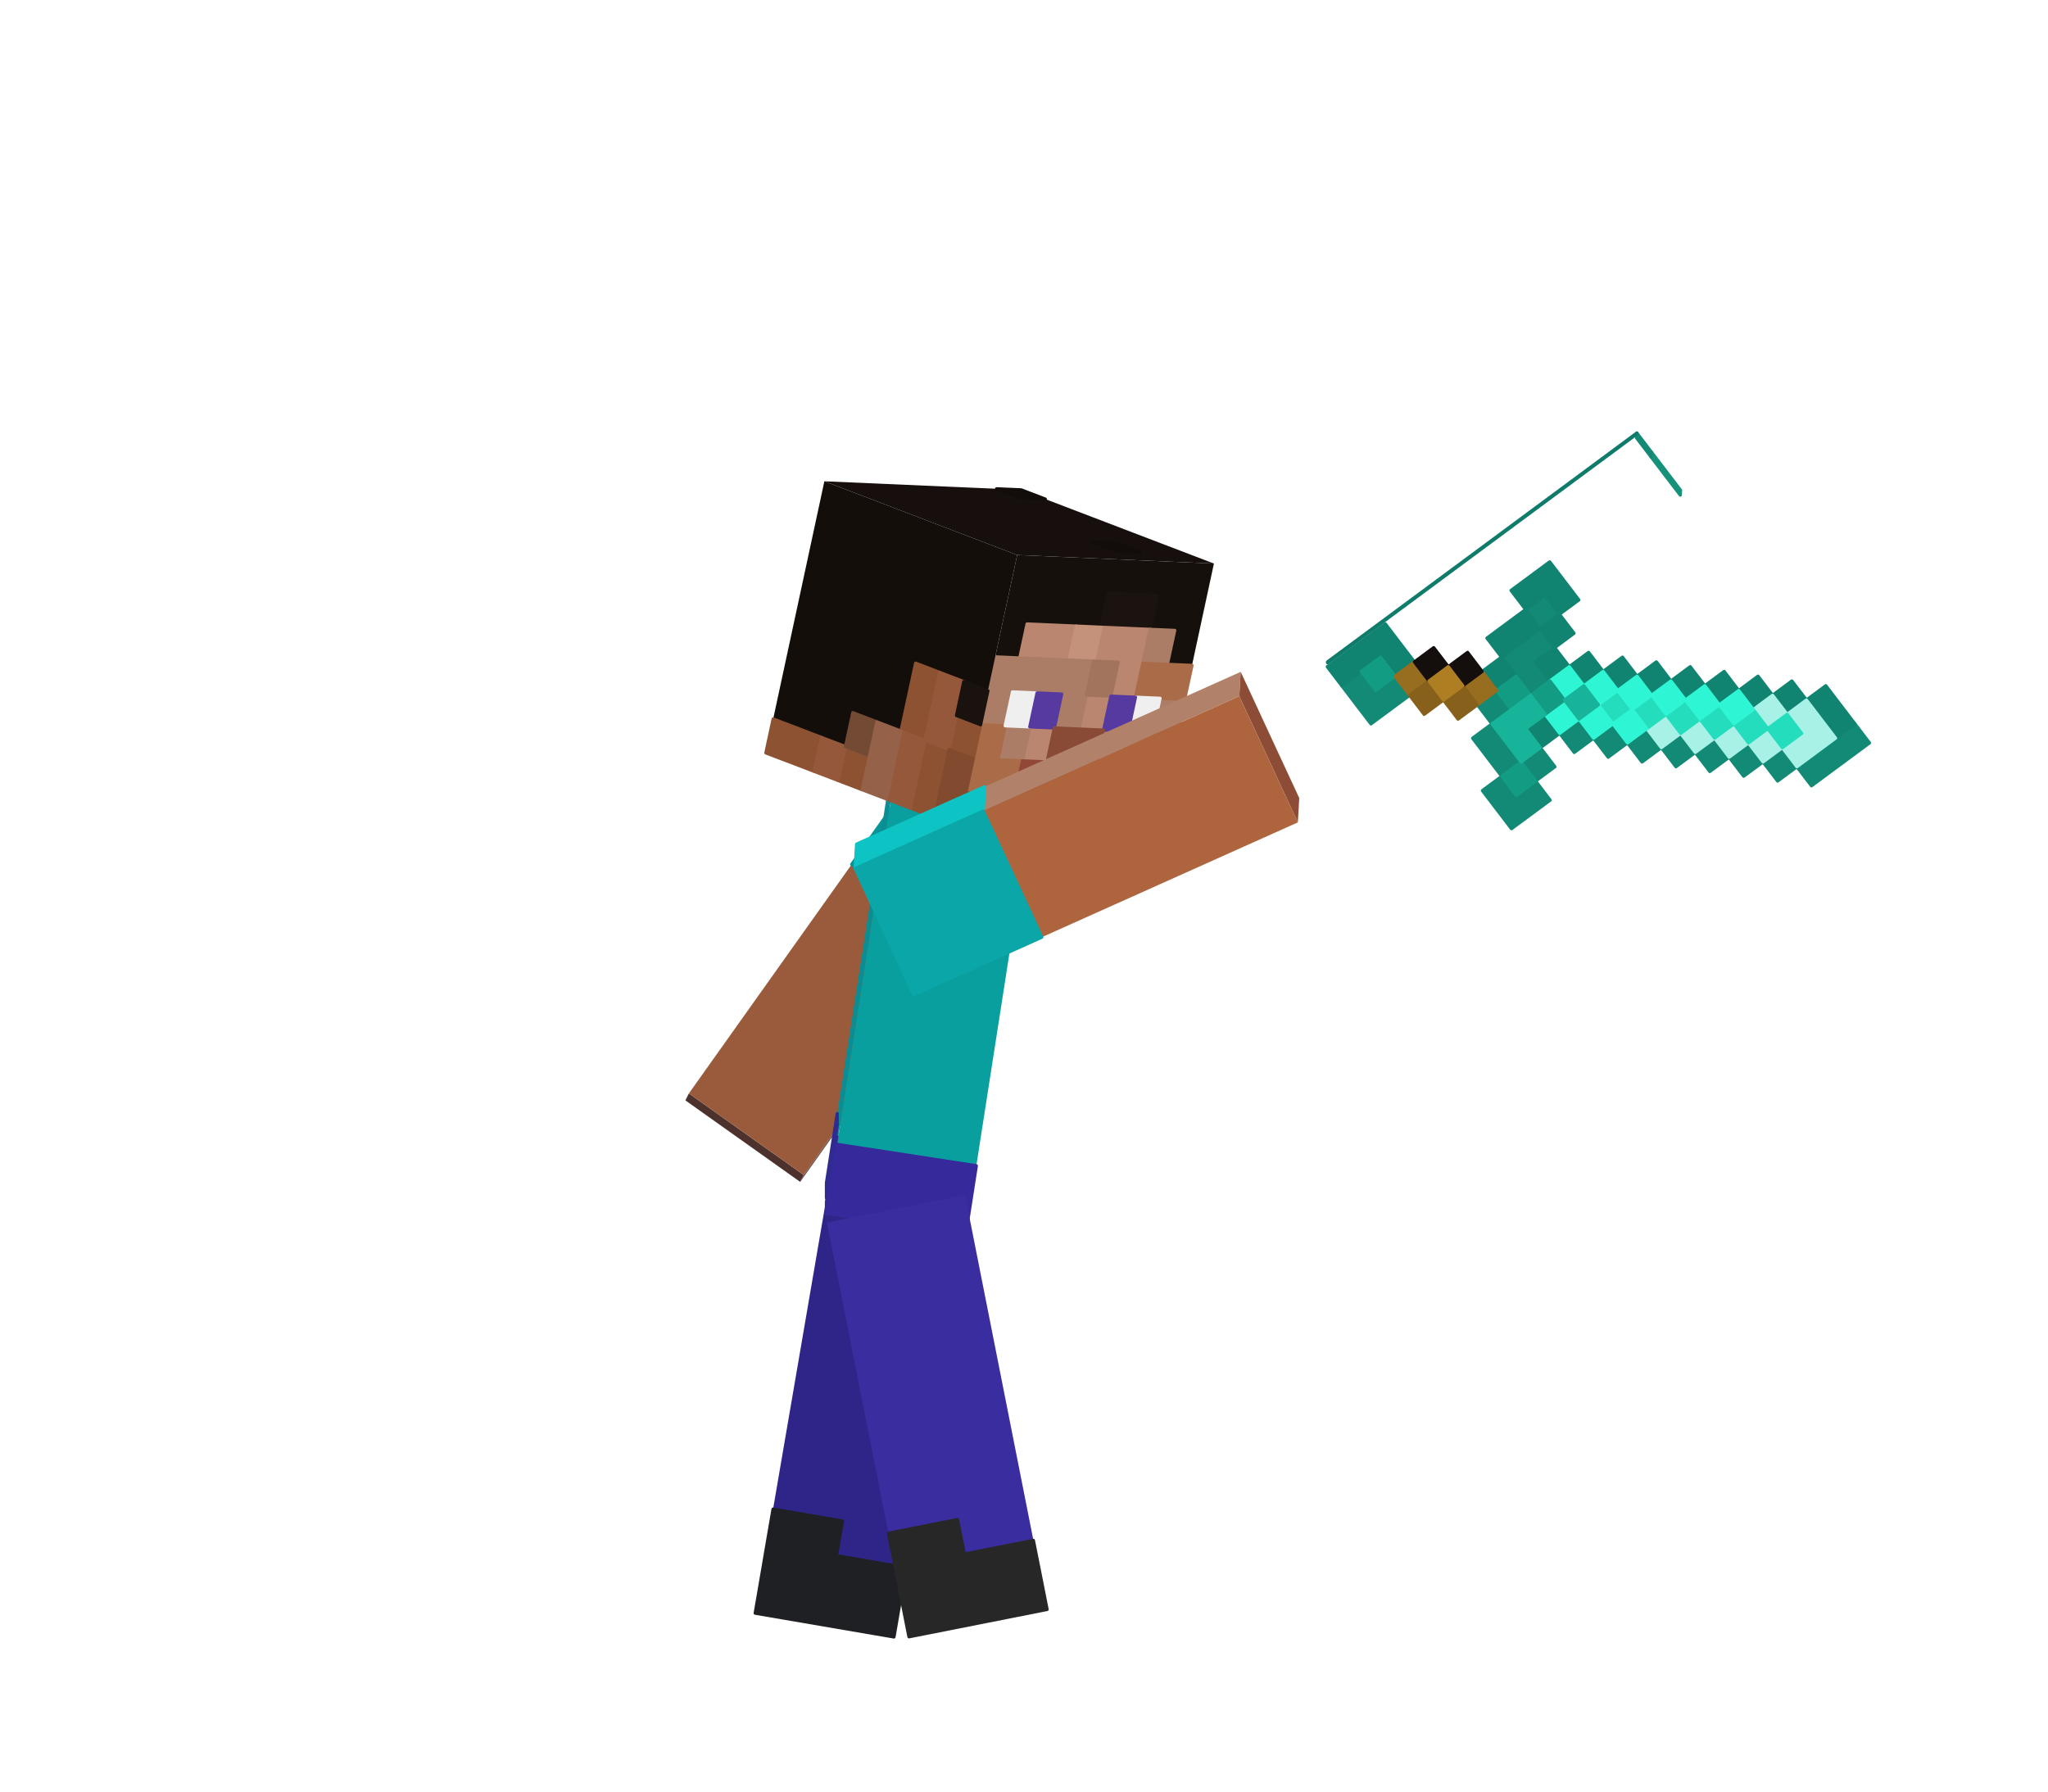
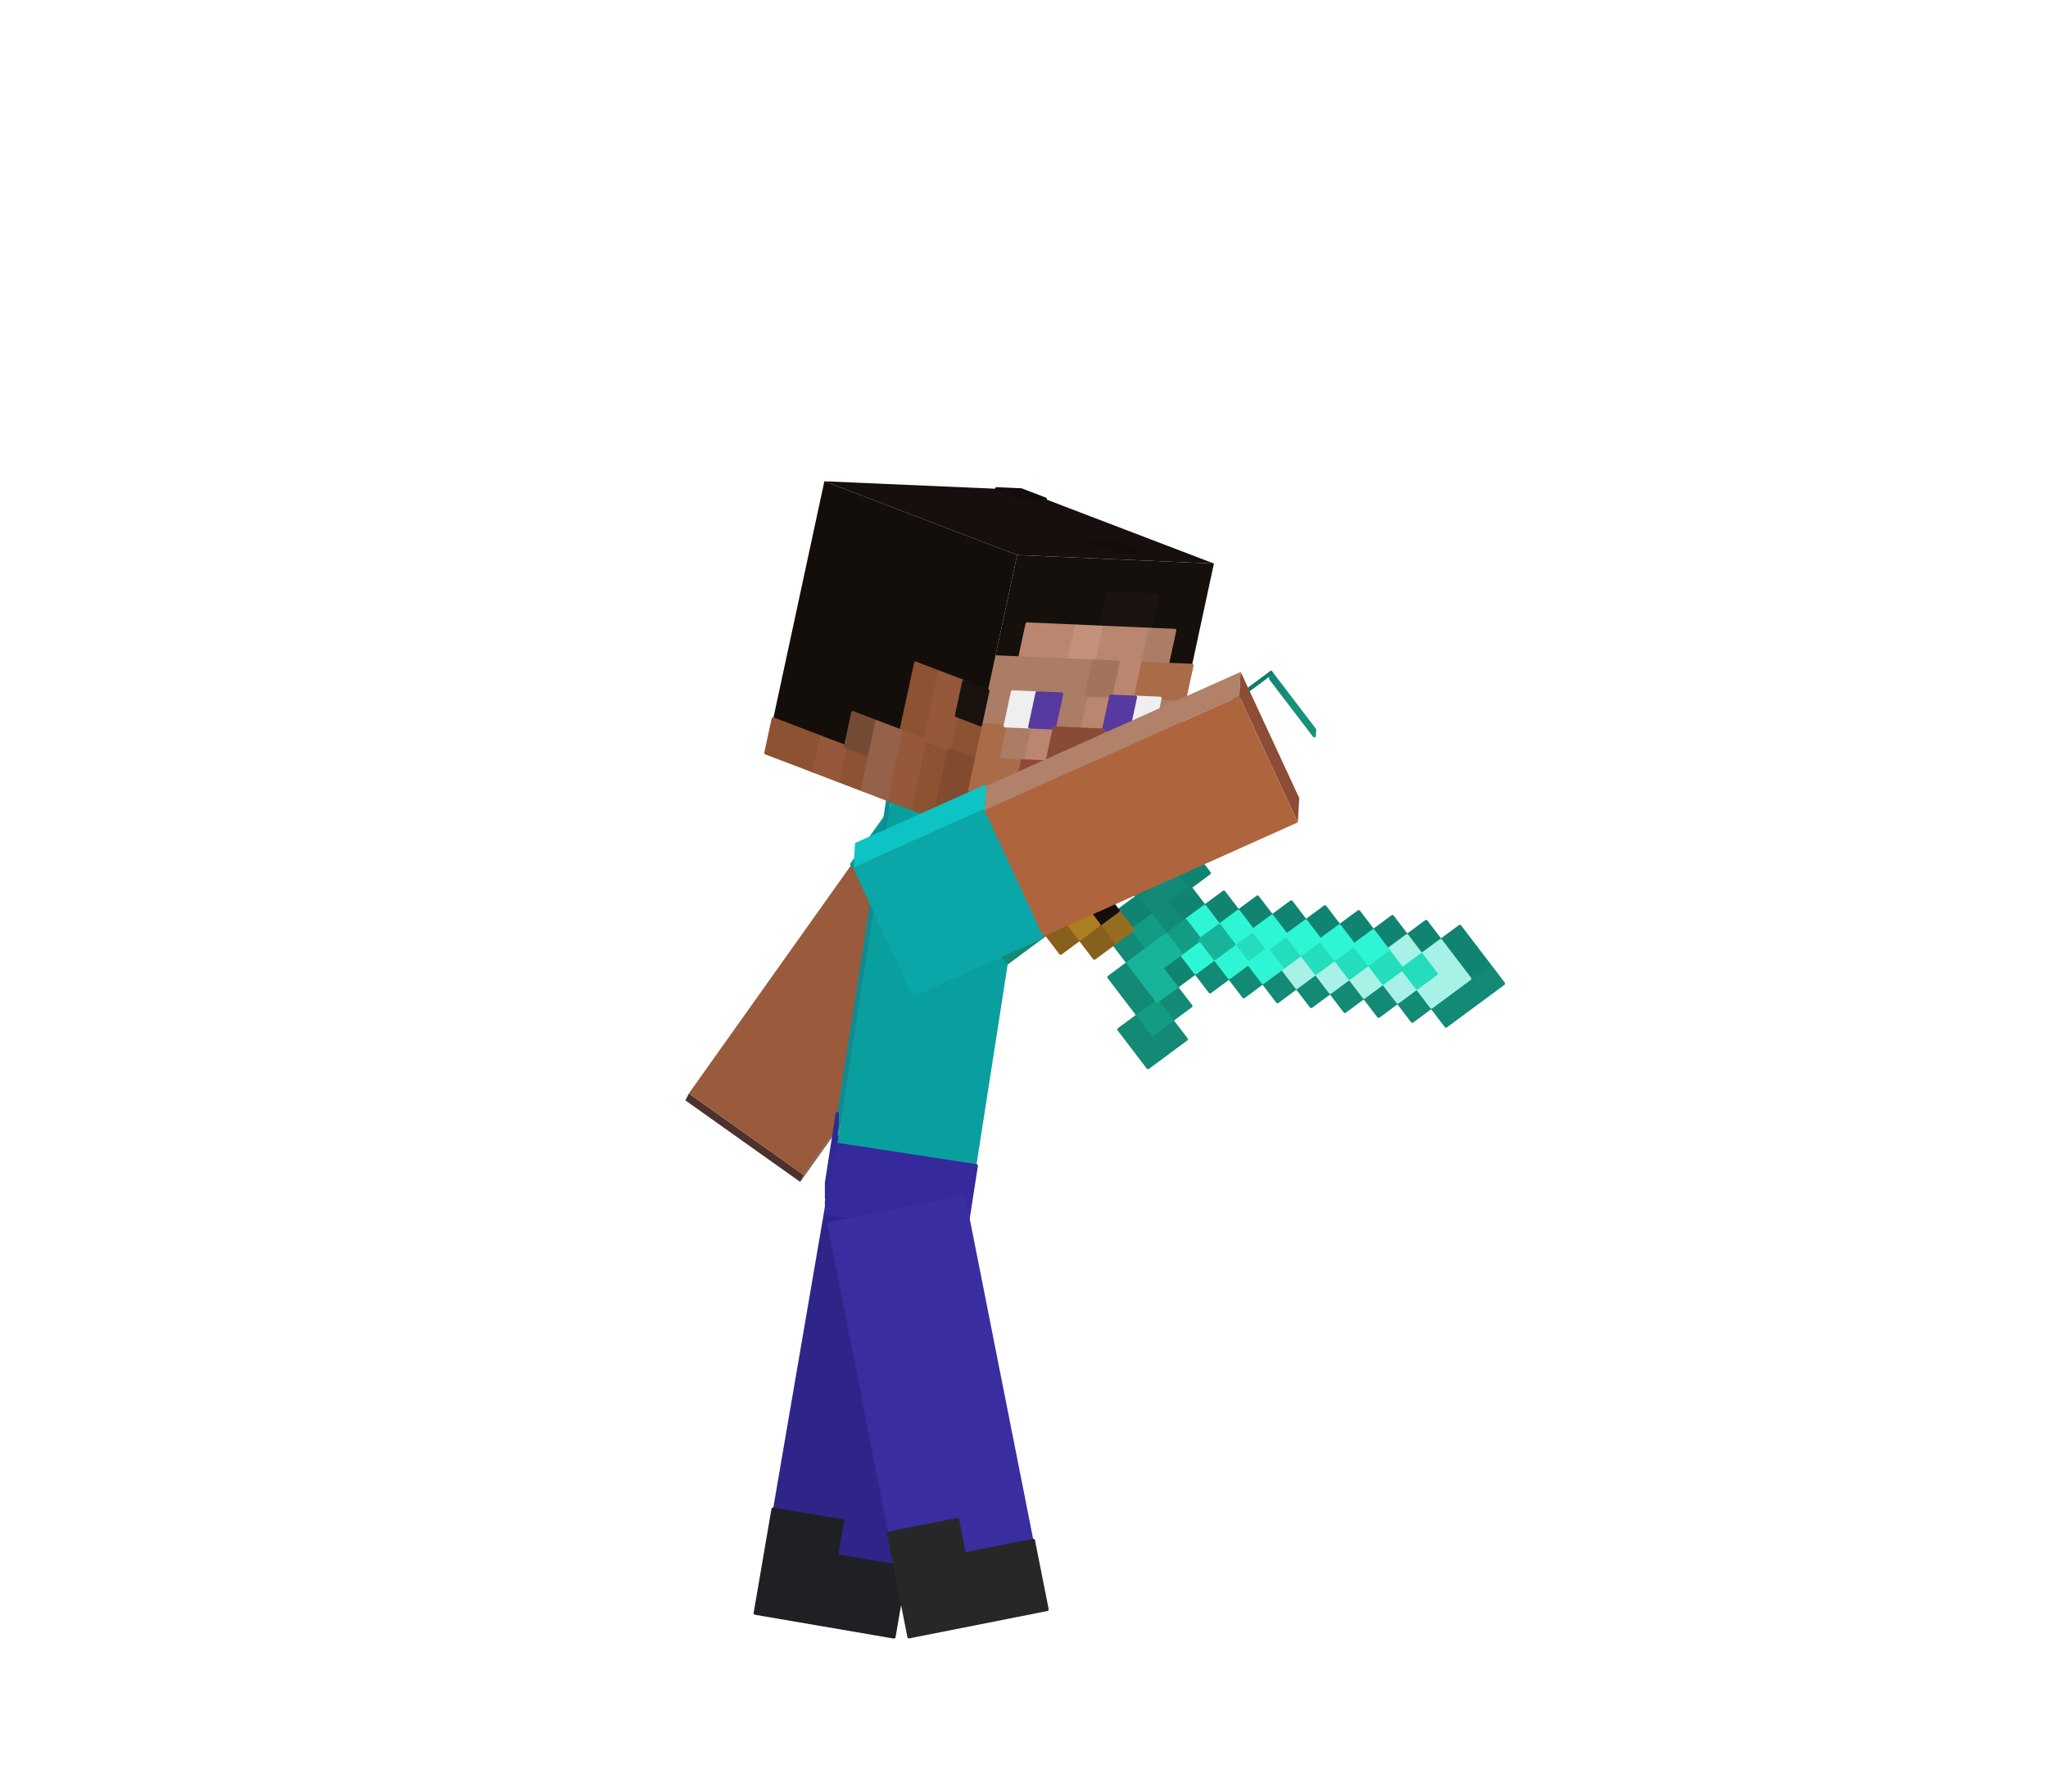
<svg xmlns="http://www.w3.org/2000/svg" viewBox="0 0 384 336" width="384" height="336" role="img" aria-labelledby="swing-4-title">
  <g id="steve">
    <g id="arm-left" aria-label="Left arm">
      <g class="face" data-face="front">
        <path fill="#69524d" d="M196.5 155.89L195.85 157.19L150.04 221.66L150.69 220.36Z" />
        <path fill="#0c7780" stroke="#0c7780" stroke-width=".6" stroke-linejoin="round" d="M196.5 155.89L195.85 157.19L192.04 162.57L192.68 161.27ZM192.68 161.27L192.04 162.57L188.22 167.94L188.86 166.64ZM188.86 166.64L188.22 167.94L184.4 173.31L185.05 172.01ZM185.05 172.01L184.4 173.31L180.58 178.68L181.23 177.38Z" />
      </g>
      <g class="face" data-face="bottom">
        <path fill="#4d312d" d="M150.69 220.36L150.04 221.66L128.51 206.37L129.16 205.07Z" />
      </g>
      <g class="face" data-face="nx">
        <path fill="#995b3b" d="M174.97 140.61L196.5 155.89L150.69 220.36L129.16 205.07Z" />
        <path fill="#0b9497" stroke="#0b9497" stroke-width=".6" stroke-linejoin="round" d="M174.97 140.61L196.5 155.89L192.68 161.27L171.16 145.98ZM171.16 145.98L192.68 161.27L188.86 166.64L167.34 151.35ZM167.34 151.35L188.86 166.64L185.05 172.01L163.52 156.73ZM163.52 156.73L185.05 172.01L181.23 177.38L159.7 162.1Z" />
      </g>
    </g>
    <g id="leg-left" aria-label="Left leg">
      <g class="face" data-face="nx">
        <path fill="#2f2589" d="M154.99 224.48L181.01 228.94L167.62 307L141.6 302.54Z" />
        <path fill="#1f2023" stroke="#1f2023" stroke-width=".6" stroke-linejoin="round" d="M144.95 283.02L157.96 285.26L156.84 291.76L143.83 289.53ZM143.83 289.53L169.85 293.99L168.74 300.5L142.72 296.03ZM142.72 296.03L168.74 300.5L167.62 307L141.6 302.54Z" />
      </g>
    </g>
    <g id="torso" aria-label="Torso">
      <g class="face" data-face="back">
        <path fill="#0c8d93" d="M167.08 144.02L167.08 149.79L154.96 227.58L154.96 221.82Z" />
        <path fill="#312a91" stroke="#312a91" stroke-width=".6" stroke-linejoin="round" d="M156.98 208.85L156.98 211.02L155.97 217.5L155.97 215.34ZM156.98 213.18L156.98 214.62L155.97 221.1L155.97 219.66ZM155.97 215.34L155.97 218.22L154.96 224.7L154.96 221.82ZM155.97 218.94L155.97 221.1L154.96 227.58L154.96 225.42Z" />
      </g>
      <g class="face" data-face="top">
        <path fill="#a5623f" d="M167.08 149.79L167.08 144.02L193.16 148.04L193.16 153.8Z" />
        <path fill="#20dfdd" stroke="#20dfdd" stroke-width=".6" stroke-linejoin="round" d="M167.08 149.79L167.08 149.07L173.6 150.07L173.6 150.79ZM167.08 144.74L167.08 144.02L173.6 145.03L173.6 145.75ZM173.6 150.79L173.6 150.07L180.12 151.07L180.12 151.79ZM173.6 145.75L173.6 145.03L180.12 146.03L180.12 146.75ZM180.12 151.79L180.12 151.07L186.64 152.08L186.64 152.8ZM180.12 146.75L180.12 146.03L186.64 147.03L186.64 147.75ZM186.64 152.8L186.64 152.08L193.16 153.08L193.16 153.8ZM186.64 147.75L186.64 147.03L193.16 148.04L193.16 148.76Z" />
      </g>
      <g class="face" data-face="nx">
        <path fill="#0a9f9f" d="M167.08 149.79L193.16 153.8L181.04 231.6L154.96 227.58Z" />
        <path fill="#35299c" stroke="#35299c" stroke-width=".6" stroke-linejoin="round" d="M156.98 214.62L183.06 218.63L182.05 225.12L155.97 221.1ZM155.97 221.1L182.05 225.12L181.04 231.6L154.96 227.58Z" />
      </g>
    </g>
    <g id="head" aria-label="Head">
      <g class="face" data-face="top">
        <path fill="#160f0d" d="M154.57 90.26L191.47 91.87L227.61 105.69L190.72 104.09Z" />
        <path fill="#120d0a" stroke="#120d0a" stroke-width=".6" stroke-linejoin="round" d="M186.86 91.67L191.47 91.87L195.99 93.6L191.38 93.4ZM204.74 101.64L209.35 101.84L213.87 103.56L209.26 103.36Z" />
      </g>
      <g class="face" data-face="front">
        <path fill="#15100c" d="M190.72 104.09L227.61 105.69L216.64 156.63L179.74 155.02Z" />
        <path fill="#1a130f" stroke="#1a130f" stroke-width=".6" stroke-linejoin="round" d="M207.79 111.26L217.02 111.66L215.64 118.03L206.42 117.63Z" />
        <path fill="#ba866f" stroke="#ba866f" stroke-width=".6" stroke-linejoin="round" d="M192.58 117.02L201.81 117.42L200.44 123.79L191.21 123.39ZM206.42 117.63L215.64 118.03L214.27 124.39L205.05 123.99ZM209.66 124.19L214.27 124.39L212.9 130.76L208.29 130.56ZM203.68 130.36L208.29 130.56L206.92 136.93L202.31 136.73ZM193.08 136.32L197.69 136.52L196.32 142.89L191.71 142.69ZM206.92 136.93L211.53 137.13L210.16 143.49L205.55 143.29Z" />
        <path fill="#c4917b" stroke="#c4917b" stroke-width=".6" stroke-linejoin="round" d="M201.81 117.42L206.42 117.63L205.05 123.99L200.44 123.79Z" />
        <path fill="#ab7d66" stroke="#ab7d66" stroke-width=".6" stroke-linejoin="round" d="M215.64 118.03L220.26 118.23L218.88 124.59L214.27 124.39ZM186.6 123.19L205.05 123.99L203.68 130.36L185.23 129.56ZM185.23 129.56L189.84 129.76L188.47 136.12L183.86 135.92ZM199.07 130.16L203.68 130.36L202.31 136.73L197.69 136.52ZM217.51 130.96L222.12 131.16L220.75 137.53L216.14 137.33ZM188.47 136.12L193.08 136.32L191.71 142.69L187.1 142.49Z" />
        <path fill="#a2745d" stroke="#a2745d" stroke-width=".6" stroke-linejoin="round" d="M205.05 123.99L209.66 124.19L208.29 130.56L203.68 130.36Z" />
        <path fill="#aa6c48" stroke="#aa6c48" stroke-width=".6" stroke-linejoin="round" d="M214.27 124.39L223.5 124.79L222.12 131.16L212.9 130.76ZM183.86 135.92L188.47 136.12L187.1 142.49L182.49 142.29ZM211.53 137.13L216.14 137.33L214.77 143.69L210.16 143.49ZM182.49 142.29L191.71 142.69L190.34 149.06L181.11 148.66Z" />
        <path fill="#efeff0" stroke="#efeff0" stroke-width=".6" stroke-linejoin="round" d="M189.84 129.76L194.45 129.96L193.08 136.32L188.47 136.12ZM212.9 130.76L217.51 130.96L216.14 137.33L211.53 137.13Z" />
        <path fill="#563aa0" stroke="#563aa0" stroke-width=".6" stroke-linejoin="round" d="M194.45 129.96L199.07 130.16L197.69 136.52L193.08 136.32ZM208.29 130.56L212.9 130.76L211.53 137.13L206.92 136.93Z" />
        <path fill="#894b35" stroke="#894b35" stroke-width=".6" stroke-linejoin="round" d="M197.69 136.52L206.92 136.93L205.55 143.29L196.32 142.89ZM181.11 148.66L190.34 149.06L188.97 155.42L179.74 155.02Z" />
        <path fill="#995b39" stroke="#995b39" stroke-width=".6" stroke-linejoin="round" d="M216.14 137.33L220.75 137.53L219.38 143.89L214.77 143.69ZM214.77 143.69L219.38 143.89L218.01 150.26L213.4 150.06ZM190.34 149.06L218.01 150.26L216.64 156.63L188.97 155.42Z" />
        <path fill="#914837" stroke="#914837" stroke-width=".6" stroke-linejoin="round" d="M191.71 142.69L210.16 143.49L208.79 149.86L190.34 149.06Z" />
        <path fill="#a4643b" stroke="#a4643b" stroke-width=".6" stroke-linejoin="round" d="M210.16 143.49L214.77 143.69L213.4 150.06L208.79 149.86Z" />
      </g>
      <g class="face" data-face="nx">
        <path fill="#140e0b" d="M154.57 90.26L190.72 104.09L179.74 155.02L143.6 141.2Z" />
        <path fill="#8c5231" stroke="#8c5231" stroke-width=".6" stroke-linejoin="round" d="M171.68 124.37L176.19 126.1L174.82 132.47L170.31 130.74ZM170.31 130.74L174.82 132.47L173.45 138.83L168.93 137.1ZM179.34 134.19L183.86 135.92L182.49 142.29L177.97 140.56ZM173.45 138.83L177.97 140.56L176.6 146.93L172.08 145.2ZM144.97 134.83L154.01 138.29L152.64 144.65L143.6 141.2ZM158.53 140.01L163.04 141.74L161.67 148.11L157.16 146.38ZM172.08 145.2L176.6 146.93L175.23 153.29L170.71 151.57Z" />
        <path fill="#95583a" stroke="#95583a" stroke-width=".6" stroke-linejoin="round" d="M176.19 126.1L180.71 127.83L179.34 134.19L174.82 132.47ZM174.82 132.47L179.34 134.19L177.97 140.56L173.45 138.83ZM168.93 137.1L173.45 138.83L172.08 145.2L167.56 143.47ZM154.01 138.29L158.53 140.01L157.16 146.38L152.64 144.65ZM167.56 143.47L172.08 145.2L170.71 151.57L166.19 149.84Z" />
        <path fill="#19120f" stroke="#19120f" stroke-width=".6" stroke-linejoin="round" d="M180.71 127.83L185.23 129.56L183.86 135.92L179.34 134.19Z" />
        <path fill="#734b34" stroke="#734b34" stroke-width=".6" stroke-linejoin="round" d="M159.9 133.65L164.42 135.38L163.04 141.74L158.53 140.01Z" />
        <path fill="#956148" stroke="#956148" stroke-width=".6" stroke-linejoin="round" d="M164.42 135.38L168.93 137.1L167.56 143.47L163.04 141.74ZM163.04 141.74L167.56 143.47L166.19 149.84L161.67 148.11Z" />
        <path fill="#824a2f" stroke="#824a2f" stroke-width=".6" stroke-linejoin="round" d="M177.97 140.56L182.49 142.29L181.11 148.66L176.6 146.93ZM176.6 146.93L181.11 148.66L179.74 155.02L175.23 153.29Z" />
      </g>
    </g>
    <g id="leg-right" aria-label="Right leg">
      <g class="face" data-face="nx">
        <path fill="#3a2d9f" d="M155.05 229.27L180.95 224.15L196.33 301.84L170.43 306.97Z" />
        <path fill="#272727" stroke="#272727" stroke-width=".6" stroke-linejoin="round" d="M166.59 287.54L179.53 284.98L180.82 291.45L167.87 294.02ZM167.87 294.02L193.76 288.89L195.05 295.37L169.15 300.49ZM169.15 300.49L195.05 295.37L196.33 301.84L170.43 306.97Z" />
      </g>
    </g>
    <g id="held-sword" aria-label="Diamond sword">
      <g class="face" data-face="nx">
-         <path fill="#128a75" stroke="#128a75" stroke-width=".6" stroke-linejoin="round" d="M350.53 139.33L339.65 147.37L336.92 143.8L347.8 135.75ZM336.92 143.8L333.3 146.48L330.57 142.9L334.19 140.22ZM330.57 142.9L326.94 145.58L324.21 142.01L327.84 139.33ZM324.21 142.01L320.59 144.69L317.86 141.12L321.49 138.43ZM317.86 141.12L314.24 143.8L311.51 140.22L315.13 137.54ZM311.51 140.22L307.88 142.91L305.15 139.33L308.78 136.65ZM305.15 139.33L301.53 142.01L298.8 138.44L302.42 135.76ZM290.65 150.06L283.4 155.42L280.68 151.85L287.93 146.48ZM298.8 138.44L295.17 141.12L292.45 137.54L296.07 134.86ZM291.55 143.8L287.93 146.48L285.2 142.91L288.82 140.23ZM284.3 149.17L280.68 151.85L277.95 148.27L281.57 145.59ZM285.2 142.91L281.57 145.59L278.84 142.02L282.47 139.33ZM282.47 139.33L278.84 142.02L276.11 138.44L279.74 135.76ZM290.61 127.71L286.99 130.39L284.26 126.82L287.88 124.14ZM283.36 133.08L279.74 135.76L277.01 132.18L280.63 129.5ZM291.51 121.46L284.26 126.82L281.53 123.24L288.78 117.88ZM292.4 115.2L288.78 117.88L286.05 114.31L289.67 111.62ZM264.3 130.4L257.05 135.76L254.32 132.19L261.57 126.82ZM257.95 129.5L254.32 132.19L251.59 128.61L255.22 125.93Z" />
-         <path fill="#108471" stroke="#108471" stroke-width=".6" stroke-linejoin="round" d="M347.8 135.75L344.17 138.43L341.44 134.86L345.07 132.18ZM345.07 132.18L341.44 134.86L338.71 131.28L342.34 128.6ZM338.71 131.28L335.09 133.96L332.36 130.39L335.98 127.71ZM332.36 130.39L328.74 133.07L326.01 129.5L329.63 126.81ZM326.01 129.5L322.38 132.18L319.65 128.6L323.28 125.92ZM319.65 128.6L316.03 131.28L313.3 127.71L316.92 125.03ZM313.3 127.71L309.67 130.39L306.94 126.82L310.57 124.13ZM306.94 126.82L303.32 129.5L300.59 125.92L304.22 123.24ZM292.45 137.54L288.82 140.23L286.09 136.65L289.72 133.97ZM300.59 125.92L296.97 128.61L294.24 125.03L297.86 122.35ZM294.24 125.03L290.61 127.71L287.88 124.14L291.51 121.46ZM295.13 118.77L291.51 121.46L288.78 117.88L292.4 115.2ZM284.26 126.82L280.63 129.5L277.9 125.93L281.53 123.24ZM296.03 112.52L292.4 115.2L289.67 111.62L293.3 108.94ZM288.78 117.88L281.53 123.24L278.8 119.67L286.05 114.31ZM293.3 108.94L286.05 114.31L283.32 110.73L290.57 105.37ZM265.2 124.14L261.57 126.82L258.84 123.25L262.47 120.57ZM262.47 120.57L251.59 128.61L248.86 125.04L259.74 116.99Z" />
-         <path fill="#a7f1e7" stroke="#a7f1e7" stroke-width=".6" stroke-linejoin="round" d="M344.17 138.43L336.92 143.8L334.19 140.22L341.44 134.86ZM341.44 134.86L337.82 137.54L335.09 133.96L338.71 131.28ZM334.19 140.22L330.57 142.9L327.84 139.33L331.46 136.65ZM335.09 133.96L331.46 136.65L328.74 133.07L332.36 130.39ZM327.84 139.33L324.21 142.01L321.49 138.43L325.11 135.75ZM321.49 138.43L317.86 141.12L315.13 137.54L318.76 134.86ZM315.13 137.54L311.51 140.22L308.78 136.65L312.4 133.97Z" />
-         <path fill="#23ddbd" stroke="#23ddbd" stroke-width=".6" stroke-linejoin="round" d="M337.82 137.54L334.19 140.22L331.46 136.65L335.09 133.96ZM331.46 136.65L327.84 139.33L325.11 135.75L328.74 133.07ZM325.11 135.75L321.49 138.43L318.76 134.86L322.38 132.18ZM318.76 134.86L315.13 137.54L312.4 133.97L316.03 131.28ZM312.4 133.97L308.78 136.65L306.05 133.07L309.67 130.39ZM306.05 133.07L302.42 135.76L299.69 132.18L303.32 129.5Z" />
-         <path fill="#2ef6d4" stroke="#2ef6d4" stroke-width=".6" stroke-linejoin="round" d="M328.74 133.07L325.11 135.75L322.38 132.18L326.01 129.5ZM322.38 132.18L318.76 134.86L316.03 131.28L319.65 128.6ZM316.03 131.28L312.4 133.97L309.67 130.39L313.3 127.71ZM308.78 136.65L305.15 139.33L302.42 135.76L306.05 133.07ZM309.67 130.39L306.05 133.07L303.32 129.5L306.94 126.82ZM302.42 135.76L298.8 138.44L296.07 134.86L299.69 132.18ZM303.32 129.5L299.69 132.18L296.97 128.61L300.59 125.92ZM296.07 134.86L292.45 137.54L289.72 133.97L293.34 131.29ZM296.97 128.61L293.34 131.29L290.61 127.71L294.24 125.03Z" />
-         <path fill="#139c84" stroke="#139c84" stroke-width=".6" stroke-linejoin="round" d="M287.93 146.48L284.3 149.17L281.57 145.59L285.2 142.91ZM293.34 131.29L289.72 133.97L286.99 130.39L290.61 127.71ZM286.99 130.39L283.36 133.08L280.63 129.5L284.26 126.82ZM261.57 126.82L257.95 129.5L255.22 125.93L258.84 123.25Z" />
-         <path fill="#17b499" stroke="#17b499" stroke-width=".6" stroke-linejoin="round" d="M299.69 132.18L296.07 134.86L293.34 131.29L296.97 128.61ZM288.82 140.23L285.2 142.91L282.47 139.33L286.09 136.65ZM289.72 133.97L282.47 139.33L279.74 135.76L286.99 130.39Z" />
-         <path fill="#976d1f" stroke="#976d1f" stroke-width=".6" stroke-linejoin="round" d="M280.63 129.5L277.01 132.18L274.28 128.61L277.9 125.93ZM267.93 127.72L264.3 130.4L261.57 126.82L265.2 124.14Z" />
-         <path fill="#87601b" stroke="#87601b" stroke-width=".6" stroke-linejoin="round" d="M277.01 132.18L273.38 134.87L270.65 131.29L274.28 128.61ZM270.65 131.29L267.03 133.97L264.3 130.4L267.93 127.72Z" />
-         <path fill="#140e0c" stroke="#140e0c" stroke-width=".6" stroke-linejoin="round" d="M277.9 125.93L274.28 128.61L271.55 125.03L275.17 122.35ZM271.55 125.03L267.93 127.72L265.2 124.14L268.82 121.46Z" />
-         <path fill="#ae7e22" stroke="#ae7e22" stroke-width=".6" stroke-linejoin="round" d="M274.28 128.61L270.65 131.29L267.93 127.72L271.55 125.03Z" />
+         <path fill="#128a75" stroke="#128a75" stroke-width=".6" stroke-linejoin="round" d="M281.91 184.46L271.13 192.43L268.4 188.86L279.18 180.89ZM268.4 188.86L264.81 191.52L262.08 187.94L265.67 185.28ZM262.08 187.94L258.49 190.6L255.76 187.02L259.35 184.37ZM255.76 187.02L252.17 189.68L249.44 186.11L253.03 183.45ZM249.44 186.11L245.85 188.76L243.12 185.19L246.71 182.53ZM243.12 185.19L239.53 187.85L236.8 184.27L240.39 181.61ZM236.8 184.27L233.21 186.93L230.48 183.36L234.07 180.7ZM222.43 194.9L215.25 200.22L212.52 196.64L219.7 191.33ZM230.48 183.36L226.89 186.01L224.16 182.44L227.75 179.78ZM223.29 188.67L219.7 191.33L216.97 187.75L220.56 185.1ZM216.11 193.99L212.52 196.64L209.79 193.07L213.38 190.41ZM216.97 187.75L213.38 190.41L210.65 186.84L214.24 184.18ZM214.24 184.18L210.65 186.84L207.92 183.26L211.51 180.6ZM222.29 172.63L218.7 175.29L215.97 171.71L219.56 169.06ZM215.11 177.95L211.51 180.6L208.79 177.03L212.38 174.37ZM223.15 166.4L215.97 171.71L213.24 168.14L220.42 162.82ZM224.01 160.16L220.42 162.82L217.69 159.25L221.29 156.59ZM196.14 175.19L188.96 180.51L186.23 176.93L193.41 171.62ZM189.82 174.28L186.23 176.93L183.5 173.36L187.09 170.7Z" />
+         <path fill="#108471" stroke="#108471" stroke-width=".6" stroke-linejoin="round" d="M279.18 180.89L275.59 183.54L272.86 179.97L276.45 177.31ZM276.45 177.31L272.86 179.97L270.13 176.39L273.72 173.74ZM270.13 176.39L266.54 179.05L263.81 175.48L267.4 172.82ZM263.81 175.48L260.21 178.13L257.49 174.56L261.08 171.9ZM257.49 174.56L253.89 177.22L251.16 173.64L254.76 170.98ZM251.16 173.64L247.57 176.3L244.84 172.72L248.44 170.07ZM244.84 172.72L241.25 175.38L238.52 171.81L242.11 169.15ZM238.52 171.81L234.93 174.46L232.2 170.89L235.79 168.23ZM224.16 182.44L220.56 185.1L217.84 181.52L221.43 178.86ZM232.2 170.89L228.61 173.55L225.88 169.97L229.47 167.31ZM225.88 169.97L222.29 172.63L219.56 169.06L223.15 166.4ZM226.74 163.74L223.15 166.4L220.42 162.82L224.01 160.16ZM215.97 171.71L212.38 174.37L209.65 170.8L213.24 168.14ZM227.61 157.51L224.01 160.16L221.29 156.59L224.88 153.93ZM220.42 162.82L213.24 168.14L210.51 164.56L217.69 159.25ZM224.88 153.93L217.69 159.25L214.96 155.67L222.15 150.36ZM197.01 168.96L193.41 171.62L190.68 168.04L194.28 165.39ZM194.28 165.39L183.5 173.36L180.77 169.78L191.55 161.81Z" />
+         <path fill="#a7f1e7" stroke="#a7f1e7" stroke-width=".6" stroke-linejoin="round" d="M275.59 183.54L268.4 188.86L265.67 185.28L272.86 179.97ZM272.86 179.97L269.27 182.63L266.54 179.05L270.13 176.39ZM265.67 185.28L262.08 187.94L259.35 184.37L262.94 181.71ZM266.54 179.05L262.94 181.71L260.21 178.13L263.81 175.48ZM259.35 184.37L255.76 187.02L253.03 183.45L256.62 180.79ZM253.03 183.45L249.44 186.11L246.71 182.53L250.3 179.87ZM246.71 182.53L243.12 185.19L240.39 181.61L243.98 178.96Z" />
+         <path fill="#23ddbd" stroke="#23ddbd" stroke-width=".6" stroke-linejoin="round" d="M269.27 182.63L265.67 185.28L262.94 181.71L266.54 179.05ZM262.94 181.71L259.35 184.37L256.62 180.79L260.21 178.13ZM256.62 180.79L253.03 183.45L250.3 179.87L253.89 177.22ZM250.3 179.87L246.71 182.53L243.98 178.96L247.57 176.3ZM243.98 178.96L240.39 181.61L237.66 178.04L241.25 175.38ZM237.66 178.04L234.07 180.7L231.34 177.12L234.93 174.46Z" />
+         <path fill="#2ef6d4" stroke="#2ef6d4" stroke-width=".6" stroke-linejoin="round" d="M260.21 178.13L256.62 180.79L253.89 177.22L257.49 174.56ZM253.89 177.22L250.3 179.87L247.57 176.3L251.16 173.64ZM247.57 176.3L243.98 178.96L241.25 175.38L244.84 172.72ZM240.39 181.61L236.8 184.27L234.07 180.7L237.66 178.04ZM241.25 175.38L237.66 178.04L234.93 174.46L238.52 171.81ZM234.07 180.7L230.48 183.36L227.75 179.78L231.34 177.12ZM234.93 174.46L231.34 177.12L228.61 173.55L232.2 170.89ZM227.75 179.78L224.16 182.44L221.43 178.86L225.02 176.21ZM228.61 173.55L225.02 176.21L222.29 172.63L225.88 169.97Z" />
+         <path fill="#139c84" stroke="#139c84" stroke-width=".6" stroke-linejoin="round" d="M219.7 191.33L216.11 193.99L213.38 190.41L216.97 187.75ZM225.02 176.21L221.43 178.86L218.7 175.29L222.29 172.63ZM218.7 175.29L215.11 177.95L212.38 174.37L215.97 171.71ZM193.41 171.62L189.82 174.28L187.09 170.7L190.68 168.04Z" />
+         <path fill="#17b499" stroke="#17b499" stroke-width=".6" stroke-linejoin="round" d="M231.34 177.12L227.75 179.78L225.02 176.21L228.61 173.55ZM220.56 185.1L216.97 187.75L214.24 184.18L217.84 181.52ZM221.43 178.86L214.24 184.18L211.51 180.6L218.7 175.29Z" />
+         <path fill="#976d1f" stroke="#976d1f" stroke-width=".6" stroke-linejoin="round" d="M212.38 174.37L208.79 177.03L206.06 173.45L209.65 170.8ZM199.73 172.54L196.14 175.19L193.41 171.62L197.01 168.96Z" />
+         <path fill="#87601b" stroke="#87601b" stroke-width=".6" stroke-linejoin="round" d="M208.79 177.03L205.19 179.69L202.46 176.11L206.06 173.45ZM202.46 176.11L198.87 178.77L196.14 175.19L199.73 172.54Z" />
+         <path fill="#140e0c" stroke="#140e0c" stroke-width=".6" stroke-linejoin="round" d="M209.65 170.8L206.06 173.45L203.33 169.88L206.92 167.22ZM203.33 169.88L199.73 172.54L197.01 168.96L200.6 166.3Z" />
+         <path fill="#ae7e22" stroke="#ae7e22" stroke-width=".6" stroke-linejoin="round" d="M206.06 173.45L202.46 176.11L199.73 172.54L203.33 169.88Z" />
      </g>
      <g class="face" data-face="back">
-         <path fill="#16917a" stroke="#16917a" stroke-width=".6" stroke-linejoin="round" d="M315.1 91.94L315.05 92.85L312.32 89.28L312.37 88.36ZM312.37 88.36L312.32 89.28L309.59 85.7L309.64 84.79Z" />
-         <path fill="#148a76" stroke="#148a76" stroke-width=".6" stroke-linejoin="round" d="M309.64 84.79L309.59 85.7L306.86 82.13L306.91 81.21Z" />
+         <path fill="#16917a" stroke="#16917a" stroke-width=".6" stroke-linejoin="round" d="M246.49 136.85L246.43 137.99L243.7 134.41L243.76 133.27ZM243.76 133.27L243.7 134.41L240.97 130.84L241.04 129.7Z" />
+         <path fill="#148a76" stroke="#148a76" stroke-width=".6" stroke-linejoin="round" d="M241.04 129.7L240.97 130.84L238.24 127.26L238.31 126.12Z" />
      </g>
      <g class="face" data-face="bottom">
-         <path fill="#0f7b6b" stroke="#0f7b6b" stroke-width=".6" stroke-linejoin="round" d="M248.91 124.29L248.92 124.12L306.91 81.21L306.9 81.38Z" />
+         <path fill="#0f7b6b" stroke="#0f7b6b" stroke-width=".6" stroke-linejoin="round" d="M180.83 168.86L180.84 168.64L238.31 126.12L238.29 126.33Z" />
      </g>
    </g>
    <g id="arm-right" aria-label="Right arm">
      <g class="face" data-face="front">
        <path fill="#b18169" d="M160.35 162.88L160.61 158.31L232.63 126L232.37 130.57Z" />
        <path fill="#0dc3c3" stroke="#0dc3c3" stroke-width=".6" stroke-linejoin="round" d="M160.35 162.88L160.61 158.31L166.61 155.62L166.35 160.18ZM166.35 160.18L166.61 155.62L172.61 152.93L172.35 157.49ZM172.35 157.49L172.61 152.93L178.61 150.23L178.35 154.8ZM178.35 154.8L178.61 150.23L184.62 147.54L184.35 152.11Z" />
      </g>
      <g class="face" data-face="bottom">
        <path fill="#8c4c35" d="M232.37 130.57L232.63 126L243.61 149.67L243.35 154.23Z" />
      </g>
      <g class="face" data-face="nx">
        <path fill="#ae653e" d="M171.32 186.54L160.35 162.88L232.37 130.57L243.35 154.23Z" />
        <path fill="#0ba6a7" stroke="#0ba6a7" stroke-width=".6" stroke-linejoin="round" d="M171.32 186.54L160.35 162.88L166.35 160.18L177.32 183.85ZM177.32 183.85L166.35 160.18L172.35 157.49L183.33 181.16ZM183.33 181.16L172.35 157.49L178.35 154.8L189.33 178.47ZM189.33 178.47L178.35 154.8L184.35 152.11L195.33 175.77Z" />
      </g>
    </g>
  </g>
</svg>
